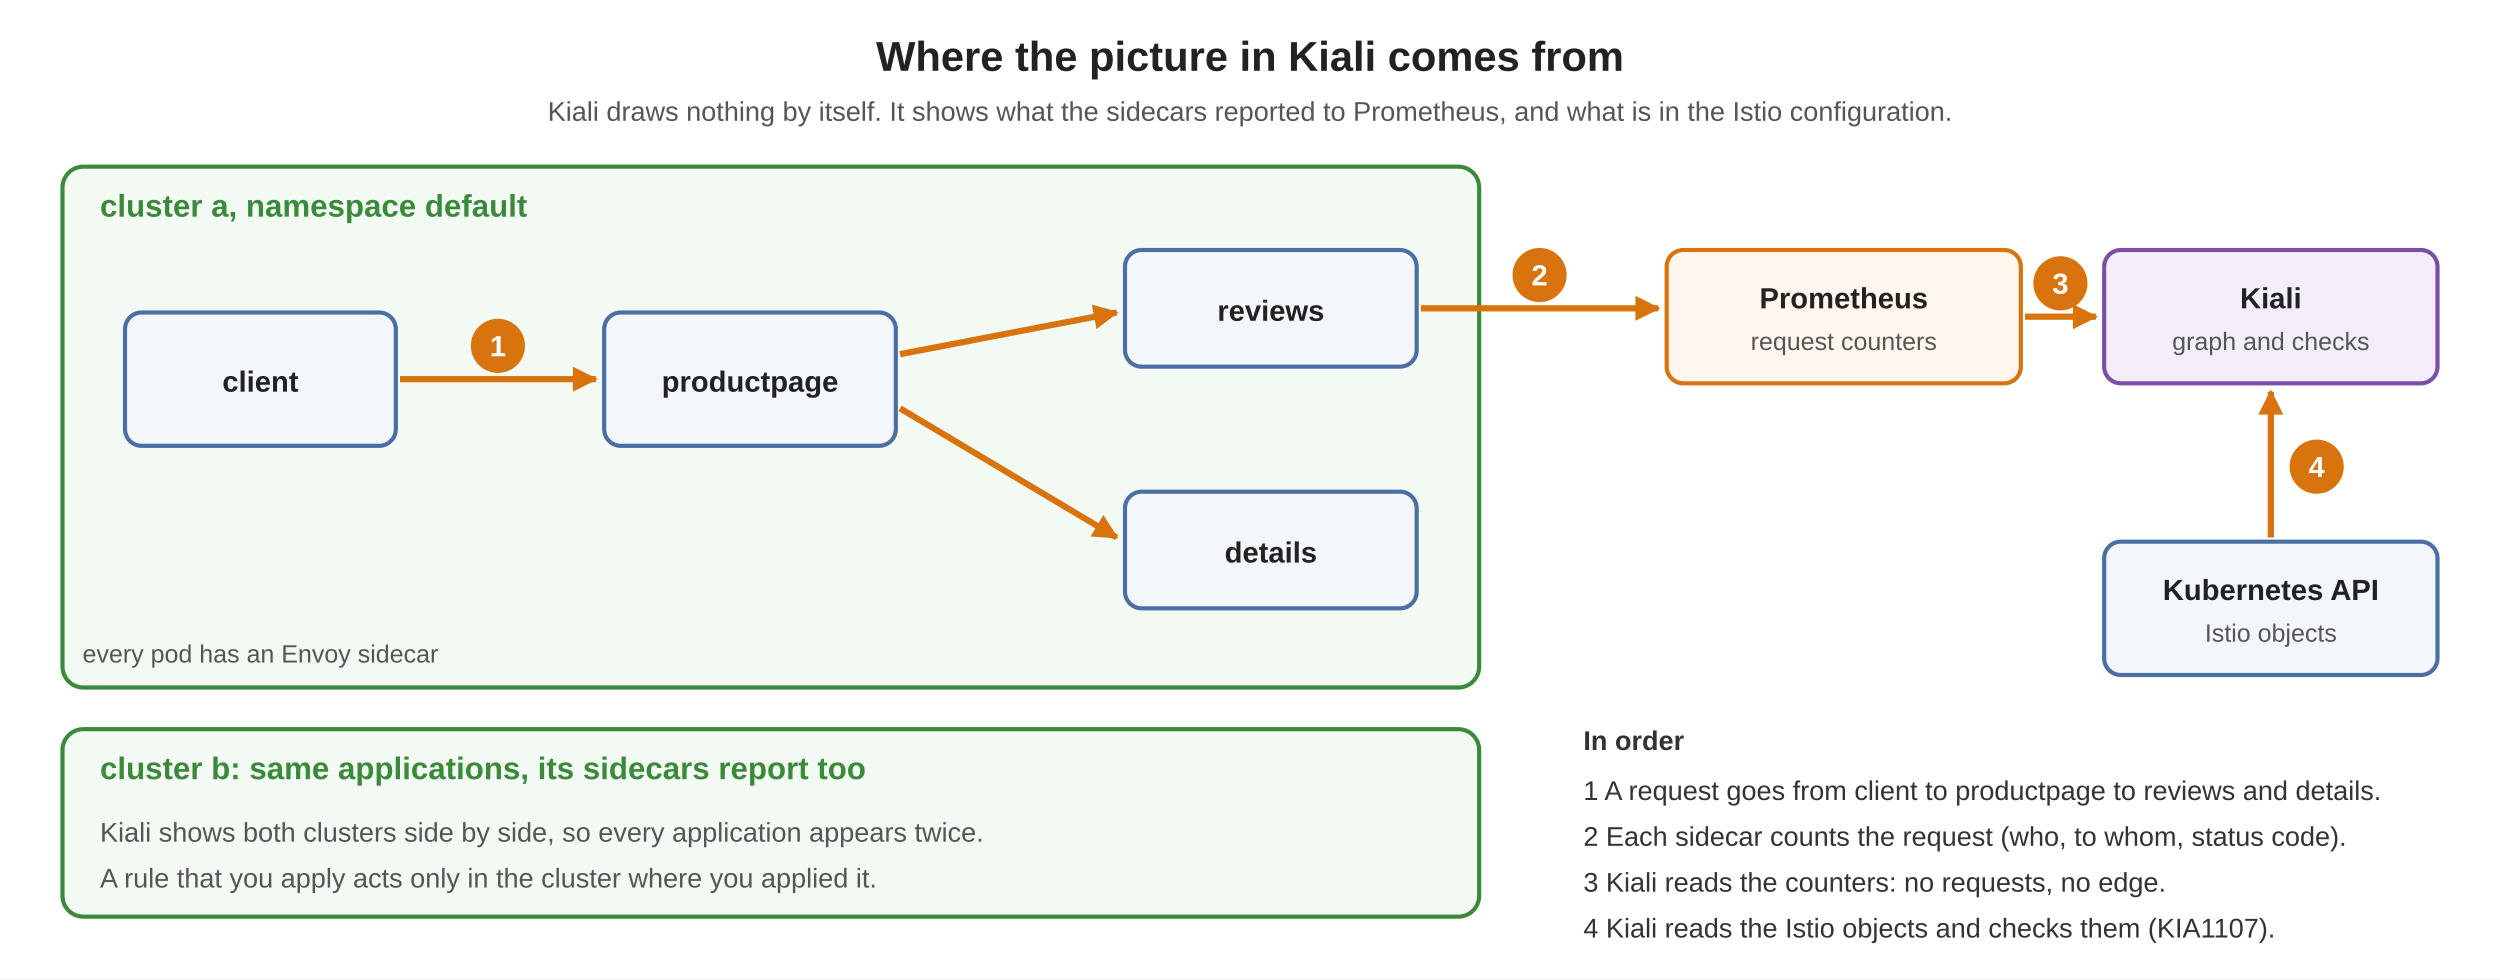
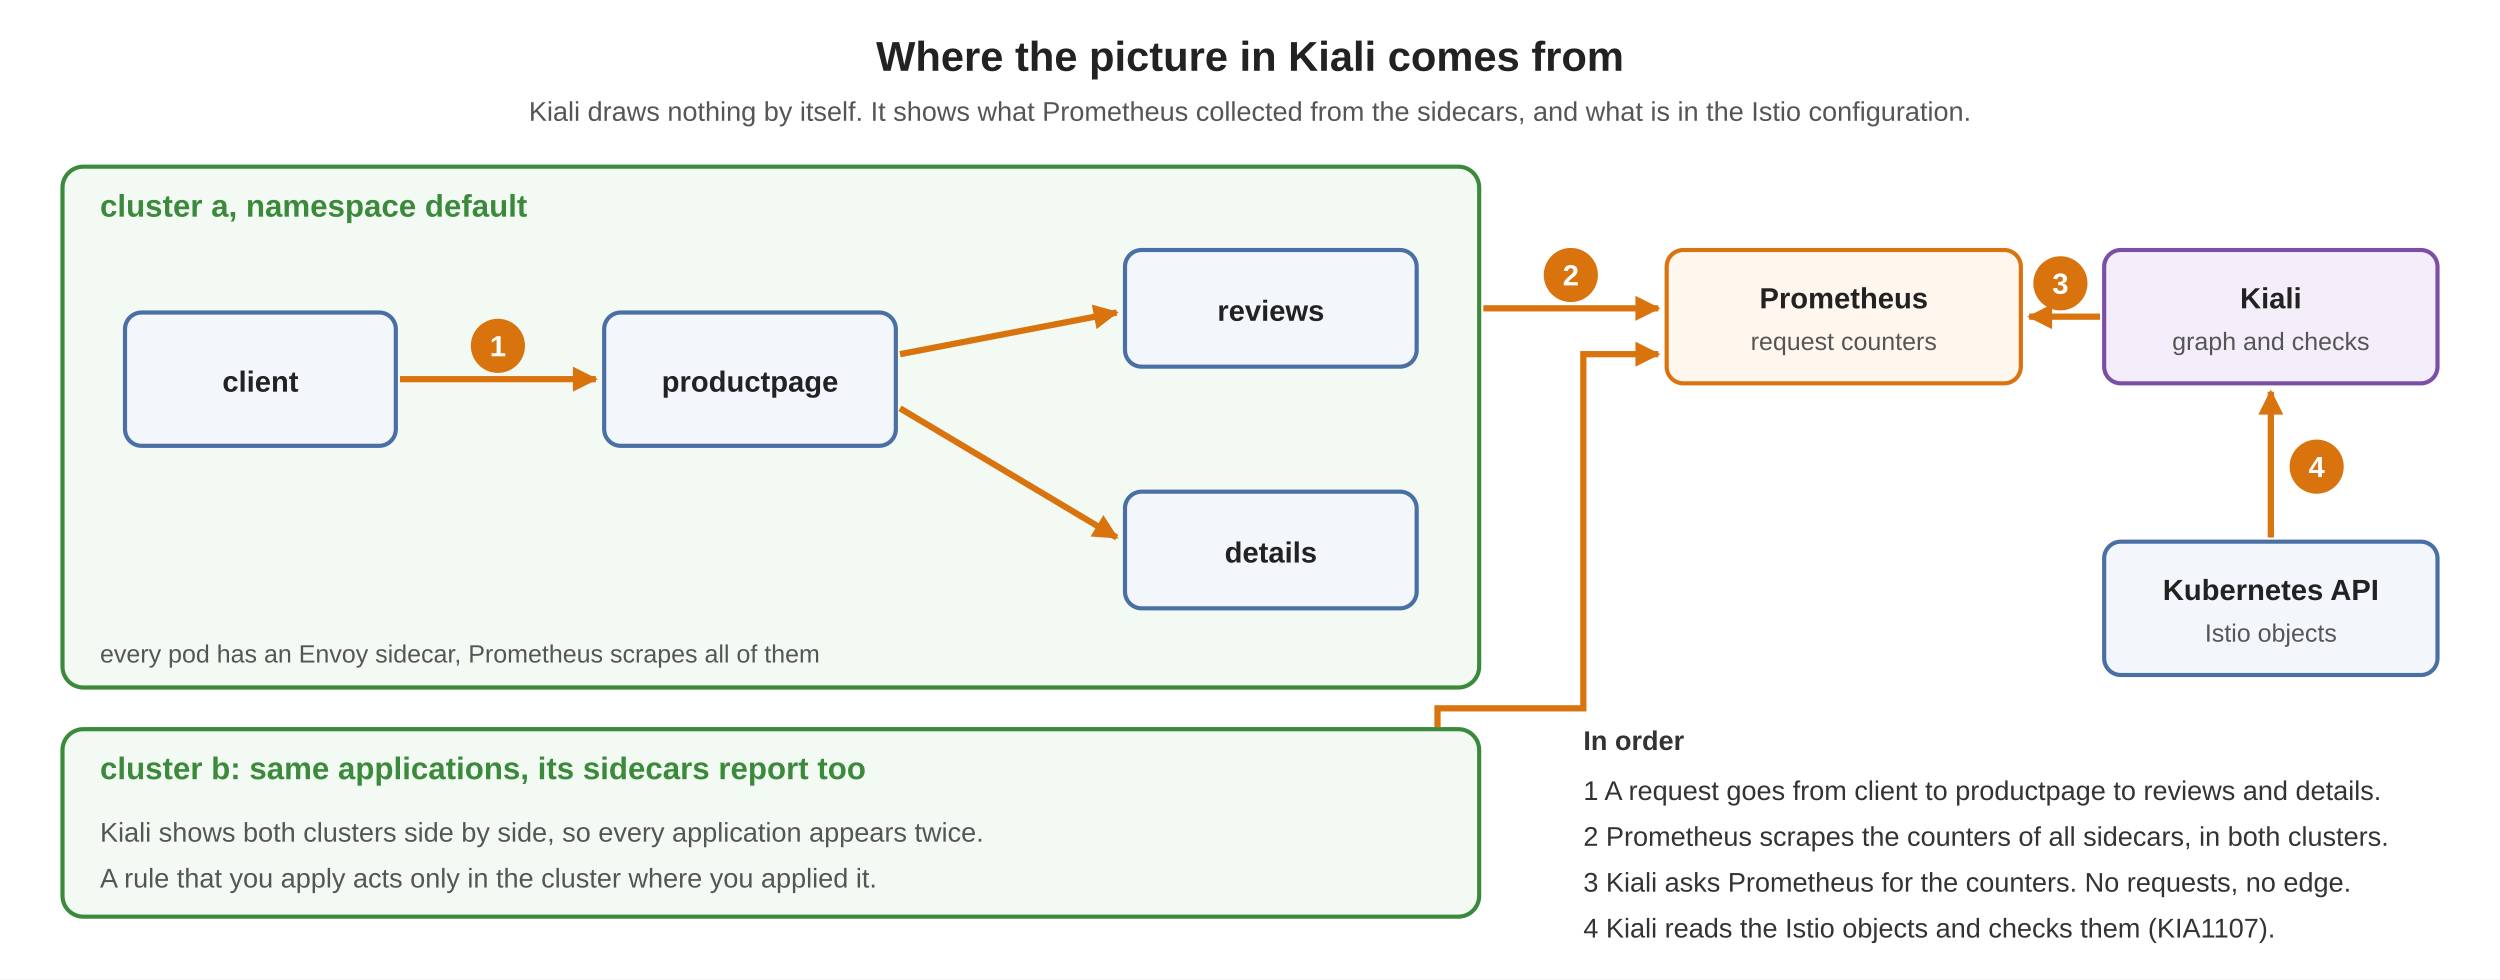
<svg xmlns="http://www.w3.org/2000/svg" viewBox="0 0 1200 470" width="1200" height="470" font-family="Segoe UI, Arial, sans-serif" font-size="14">
  <defs>
    <marker id="arr" markerUnits="userSpaceOnUse" markerWidth="12" markerHeight="12" refX="11" refY="6" orient="auto">
      <path d="M0,0 L12,6 L0,12 z" fill="#d9730d" />
    </marker>
    <marker id="arrg" markerUnits="userSpaceOnUse" markerWidth="12" markerHeight="12" refX="11" refY="6" orient="auto">
      <path d="M0,0 L12,6 L0,12 z" fill="#555" />
    </marker>
  </defs>
  <rect width="1200" height="470" fill="#ffffff" />
  <text x="600" y="34" text-anchor="middle" font-size="20" font-weight="bold" fill="#222">Where the picture in Kiali comes from</text>
-   <text x="600" y="58" text-anchor="middle" fill="#555" font-size="13">Kiali draws nothing by itself. It shows what the sidecars reported to Prometheus, and what is in the Istio configuration.</text>
+   <text x="600" y="58" text-anchor="middle" fill="#555" font-size="13">Kiali draws nothing by itself. It shows what Prometheus collected from the sidecars, and what is in the Istio configuration.</text>
  <rect x="30" y="80" width="680" height="250" rx="10" fill="#f3faf3" stroke="#3b8a3b" stroke-width="2" />
  <text x="48" y="104" font-weight="bold" fill="#3b8a3b" font-size="15">cluster a, namespace default</text>
  <rect x="60" y="150" width="130" height="64" rx="8" fill="#f3f6fb" stroke="#4a6fa5" stroke-width="2" />
  <text x="125" y="188" text-anchor="middle" fill="#222" font-weight="bold">client</text>
  <rect x="290" y="150" width="140" height="64" rx="8" fill="#f3f6fb" stroke="#4a6fa5" stroke-width="2" />
  <text x="360" y="188" text-anchor="middle" fill="#222" font-weight="bold">productpage</text>
  <rect x="540" y="120" width="140" height="56" rx="8" fill="#f3f6fb" stroke="#4a6fa5" stroke-width="2" />
  <text x="610" y="154" text-anchor="middle" fill="#222" font-weight="bold">reviews</text>
  <rect x="540" y="236" width="140" height="56" rx="8" fill="#f3f6fb" stroke="#4a6fa5" stroke-width="2" />
  <text x="610" y="270" text-anchor="middle" fill="#222" font-weight="bold">details</text>
  <line x1="192" y1="182" x2="286" y2="182" stroke="#d9730d" stroke-width="3" marker-end="url(#arr)" />
  <line x1="432" y1="170" x2="536" y2="150" stroke="#d9730d" stroke-width="3" marker-end="url(#arr)" />
  <line x1="432" y1="196" x2="536" y2="258" stroke="#d9730d" stroke-width="3" marker-end="url(#arr)" />
  <circle cx="239" cy="166" r="13" fill="#d9730d" />
  <text x="239" y="171" text-anchor="middle" fill="#fff" font-weight="bold">1</text>
-   <text x="125" y="318" text-anchor="middle" fill="#555" font-size="12">every pod has an Envoy sidecar</text>
+   <text x="48" y="318" fill="#555" font-size="12">every pod has an Envoy sidecar, Prometheus scrapes all of them</text>
  <rect x="30" y="350" width="680" height="90" rx="10" fill="#f3faf3" stroke="#3b8a3b" stroke-width="2" />
  <text x="48" y="374" font-weight="bold" fill="#3b8a3b" font-size="15">cluster b: same applications, its sidecars report too</text>
  <text x="48" y="404" fill="#555" font-size="13">Kiali shows both clusters side by side, so every application appears twice.</text>
  <text x="48" y="426" fill="#555" font-size="13">A rule that you apply acts only in the cluster where you applied it.</text>
  <rect x="800" y="120" width="170" height="64" rx="8" fill="#fff7ee" stroke="#d9730d" stroke-width="2" />
  <text x="885" y="148" text-anchor="middle" fill="#222" font-weight="bold">Prometheus</text>
  <text x="885" y="168" text-anchor="middle" fill="#555" font-size="12">request counters</text>
  <rect x="1010" y="120" width="160" height="64" rx="8" fill="#f4eefa" stroke="#7a4fa5" stroke-width="2" />
  <text x="1090" y="148" text-anchor="middle" fill="#222" font-weight="bold">Kiali</text>
  <text x="1090" y="168" text-anchor="middle" fill="#555" font-size="12">graph and checks</text>
  <rect x="1010" y="260" width="160" height="64" rx="8" fill="#f3f6fb" stroke="#4a6fa5" stroke-width="2" />
  <text x="1090" y="288" text-anchor="middle" fill="#222" font-weight="bold">Kubernetes API</text>
  <text x="1090" y="308" text-anchor="middle" fill="#555" font-size="12">Istio objects</text>
-   <line x1="682" y1="148" x2="796" y2="148" stroke="#d9730d" stroke-width="3" marker-end="url(#arr)" />
-   <circle cx="739" cy="132" r="13" fill="#d9730d" />
-   <text x="739" y="137" text-anchor="middle" fill="#fff" font-weight="bold">2</text>
-   <line x1="972" y1="152" x2="1006" y2="152" stroke="#d9730d" stroke-width="3" marker-end="url(#arr)" />
+   <line x1="712" y1="148" x2="796" y2="148" stroke="#d9730d" stroke-width="3" marker-end="url(#arr)" />
+   <path d="M690,349 V340 H760 V170 H796" fill="none" stroke="#d9730d" stroke-width="3" marker-end="url(#arr)" />
+   <circle cx="754" cy="132" r="13" fill="#d9730d" />
+   <text x="754" y="137" text-anchor="middle" fill="#fff" font-weight="bold">2</text>
+   <line x1="1008" y1="152" x2="974" y2="152" stroke="#d9730d" stroke-width="3" marker-end="url(#arr)" />
  <circle cx="989" cy="136" r="13" fill="#d9730d" />
  <text x="989" y="141" text-anchor="middle" fill="#fff" font-weight="bold">3</text>
  <line x1="1090" y1="258" x2="1090" y2="188" stroke="#d9730d" stroke-width="3" marker-end="url(#arr)" />
  <circle cx="1112" cy="224" r="13" fill="#d9730d" />
  <text x="1112" y="229" text-anchor="middle" fill="#fff" font-weight="bold">4</text>
  <g fill="#333" font-size="13">
    <text x="760" y="360" font-weight="bold">In order</text>
    <text x="760" y="384">1  A request goes from client to productpage to reviews and details.</text>
-     <text x="760" y="406">2  Each sidecar counts the request (who, to whom, status code).</text>
-     <text x="760" y="428">3  Kiali reads the counters: no requests, no edge.</text>
+     <text x="760" y="406">2  Prometheus scrapes the counters of all sidecars, in both clusters.</text>
+     <text x="760" y="428">3  Kiali asks Prometheus for the counters. No requests, no edge.</text>
    <text x="760" y="450">4  Kiali reads the Istio objects and checks them (KIA1107).</text>
  </g>
</svg>
